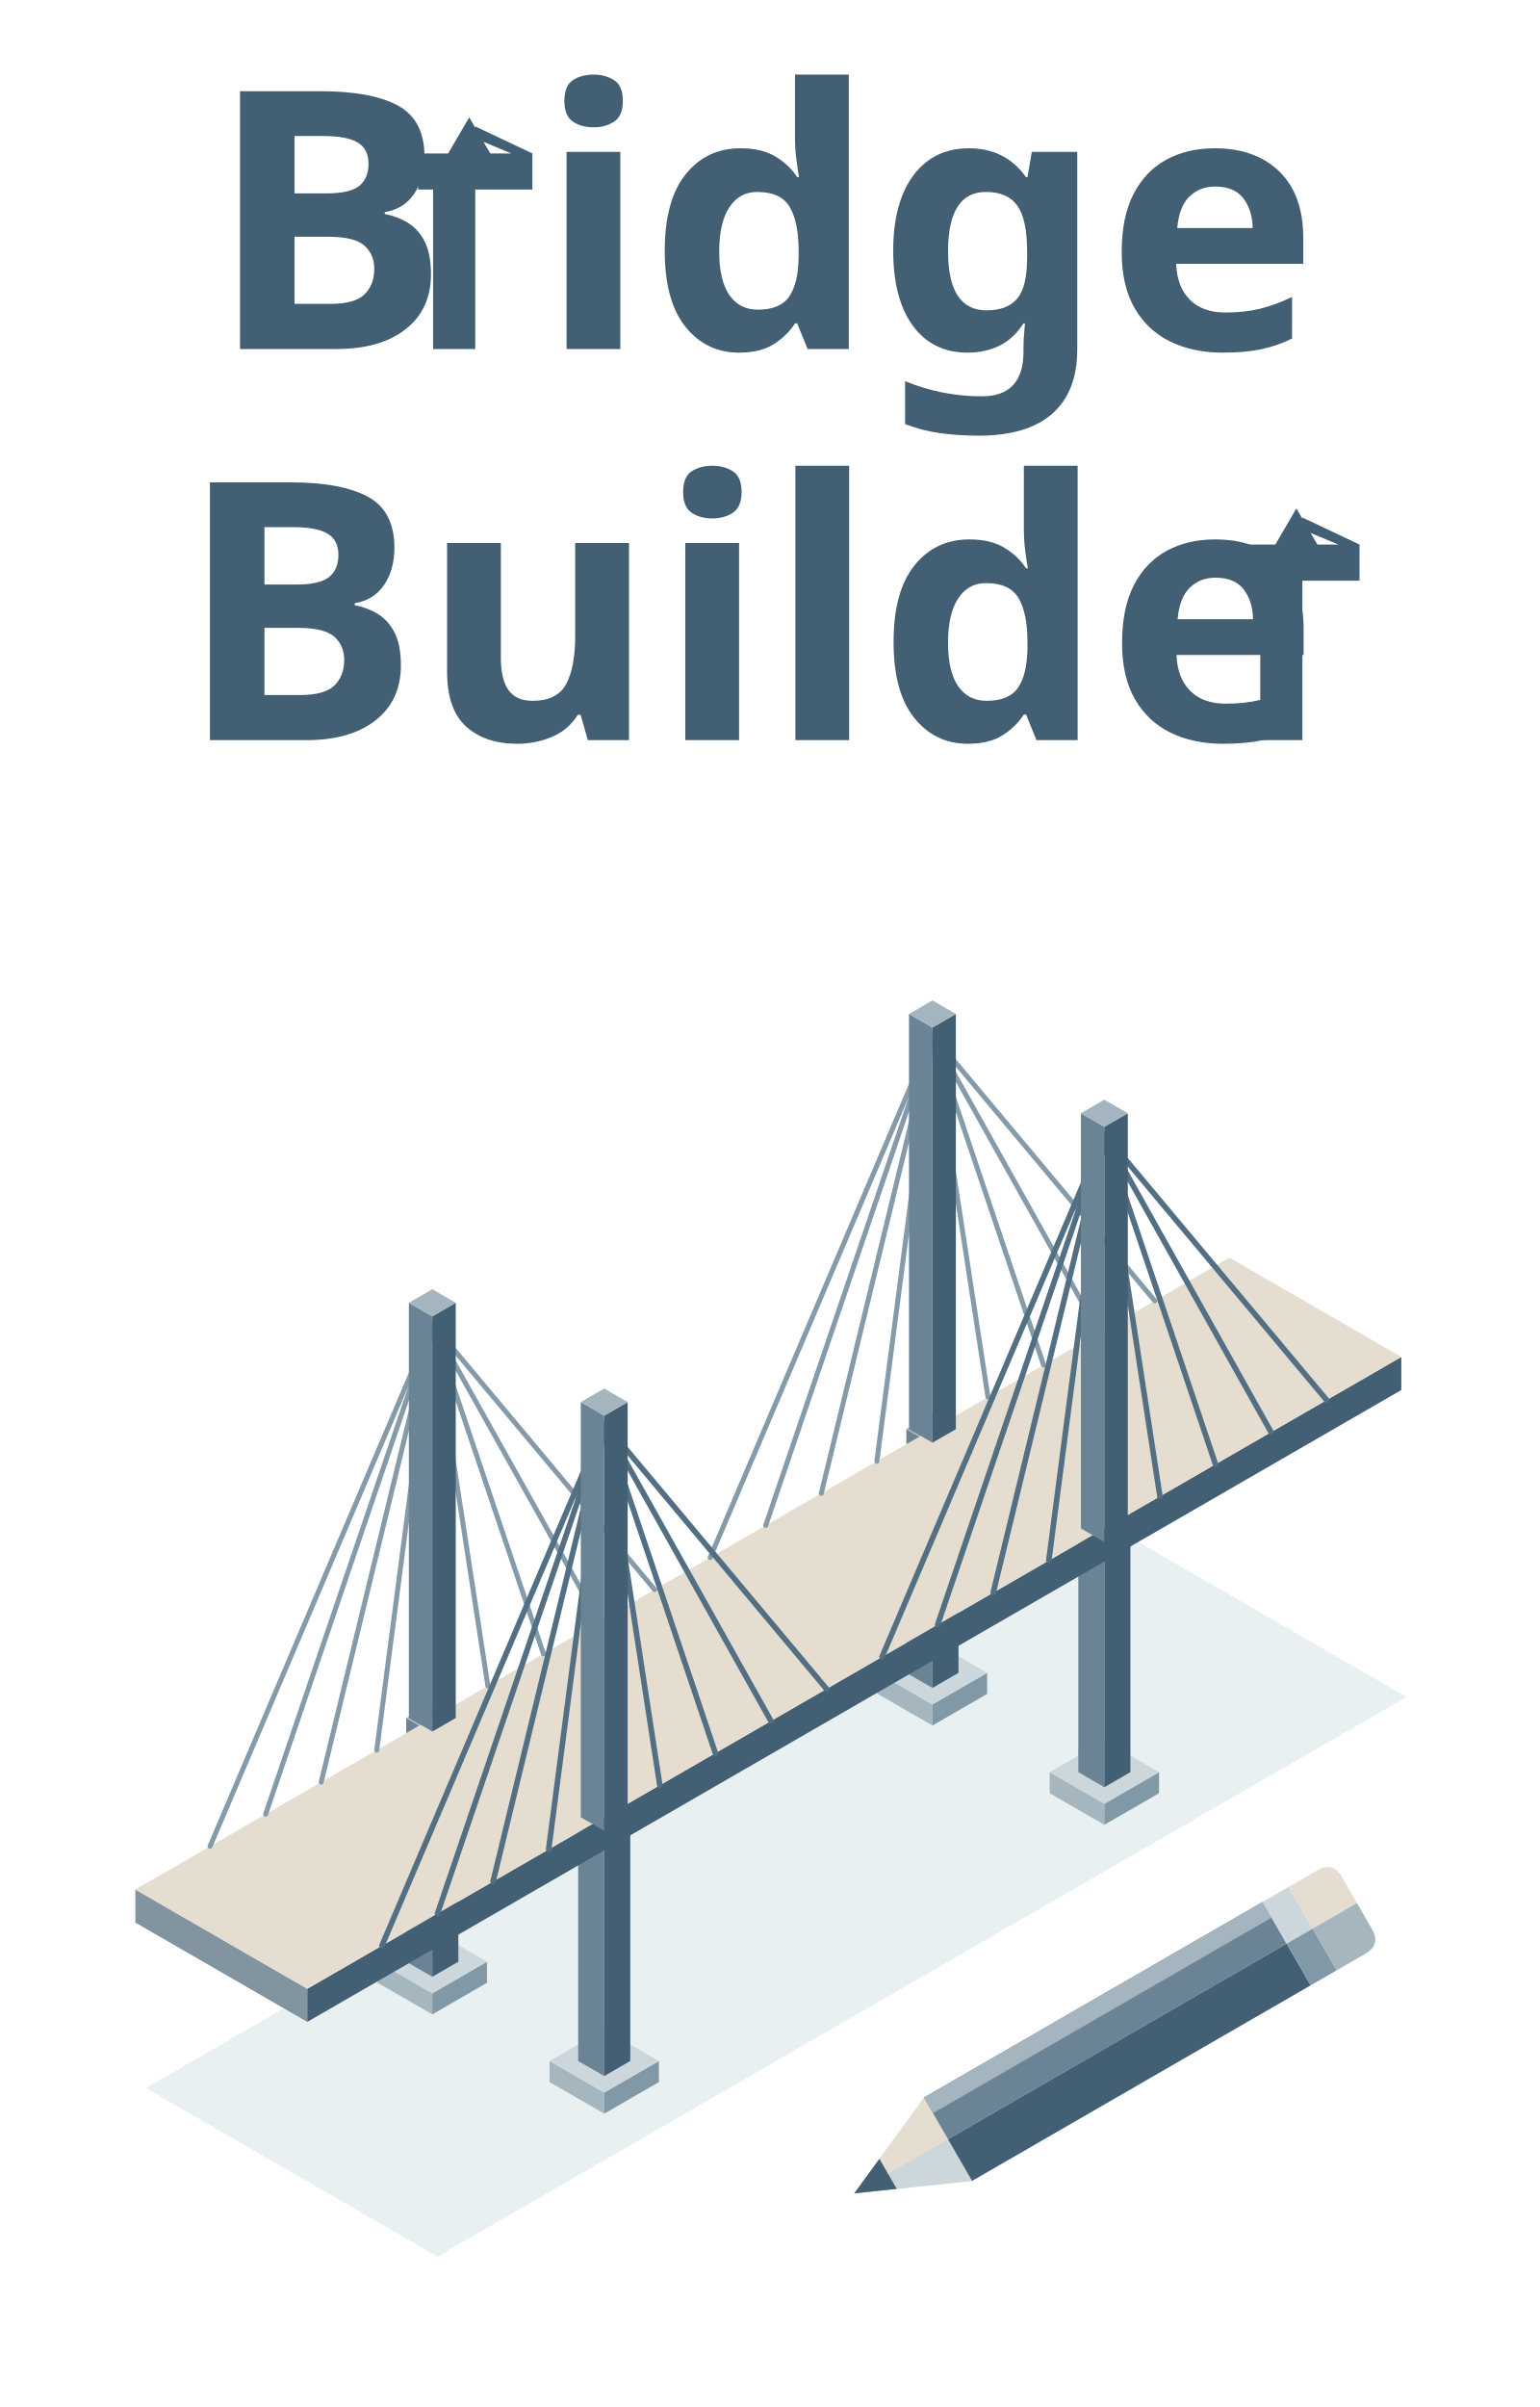
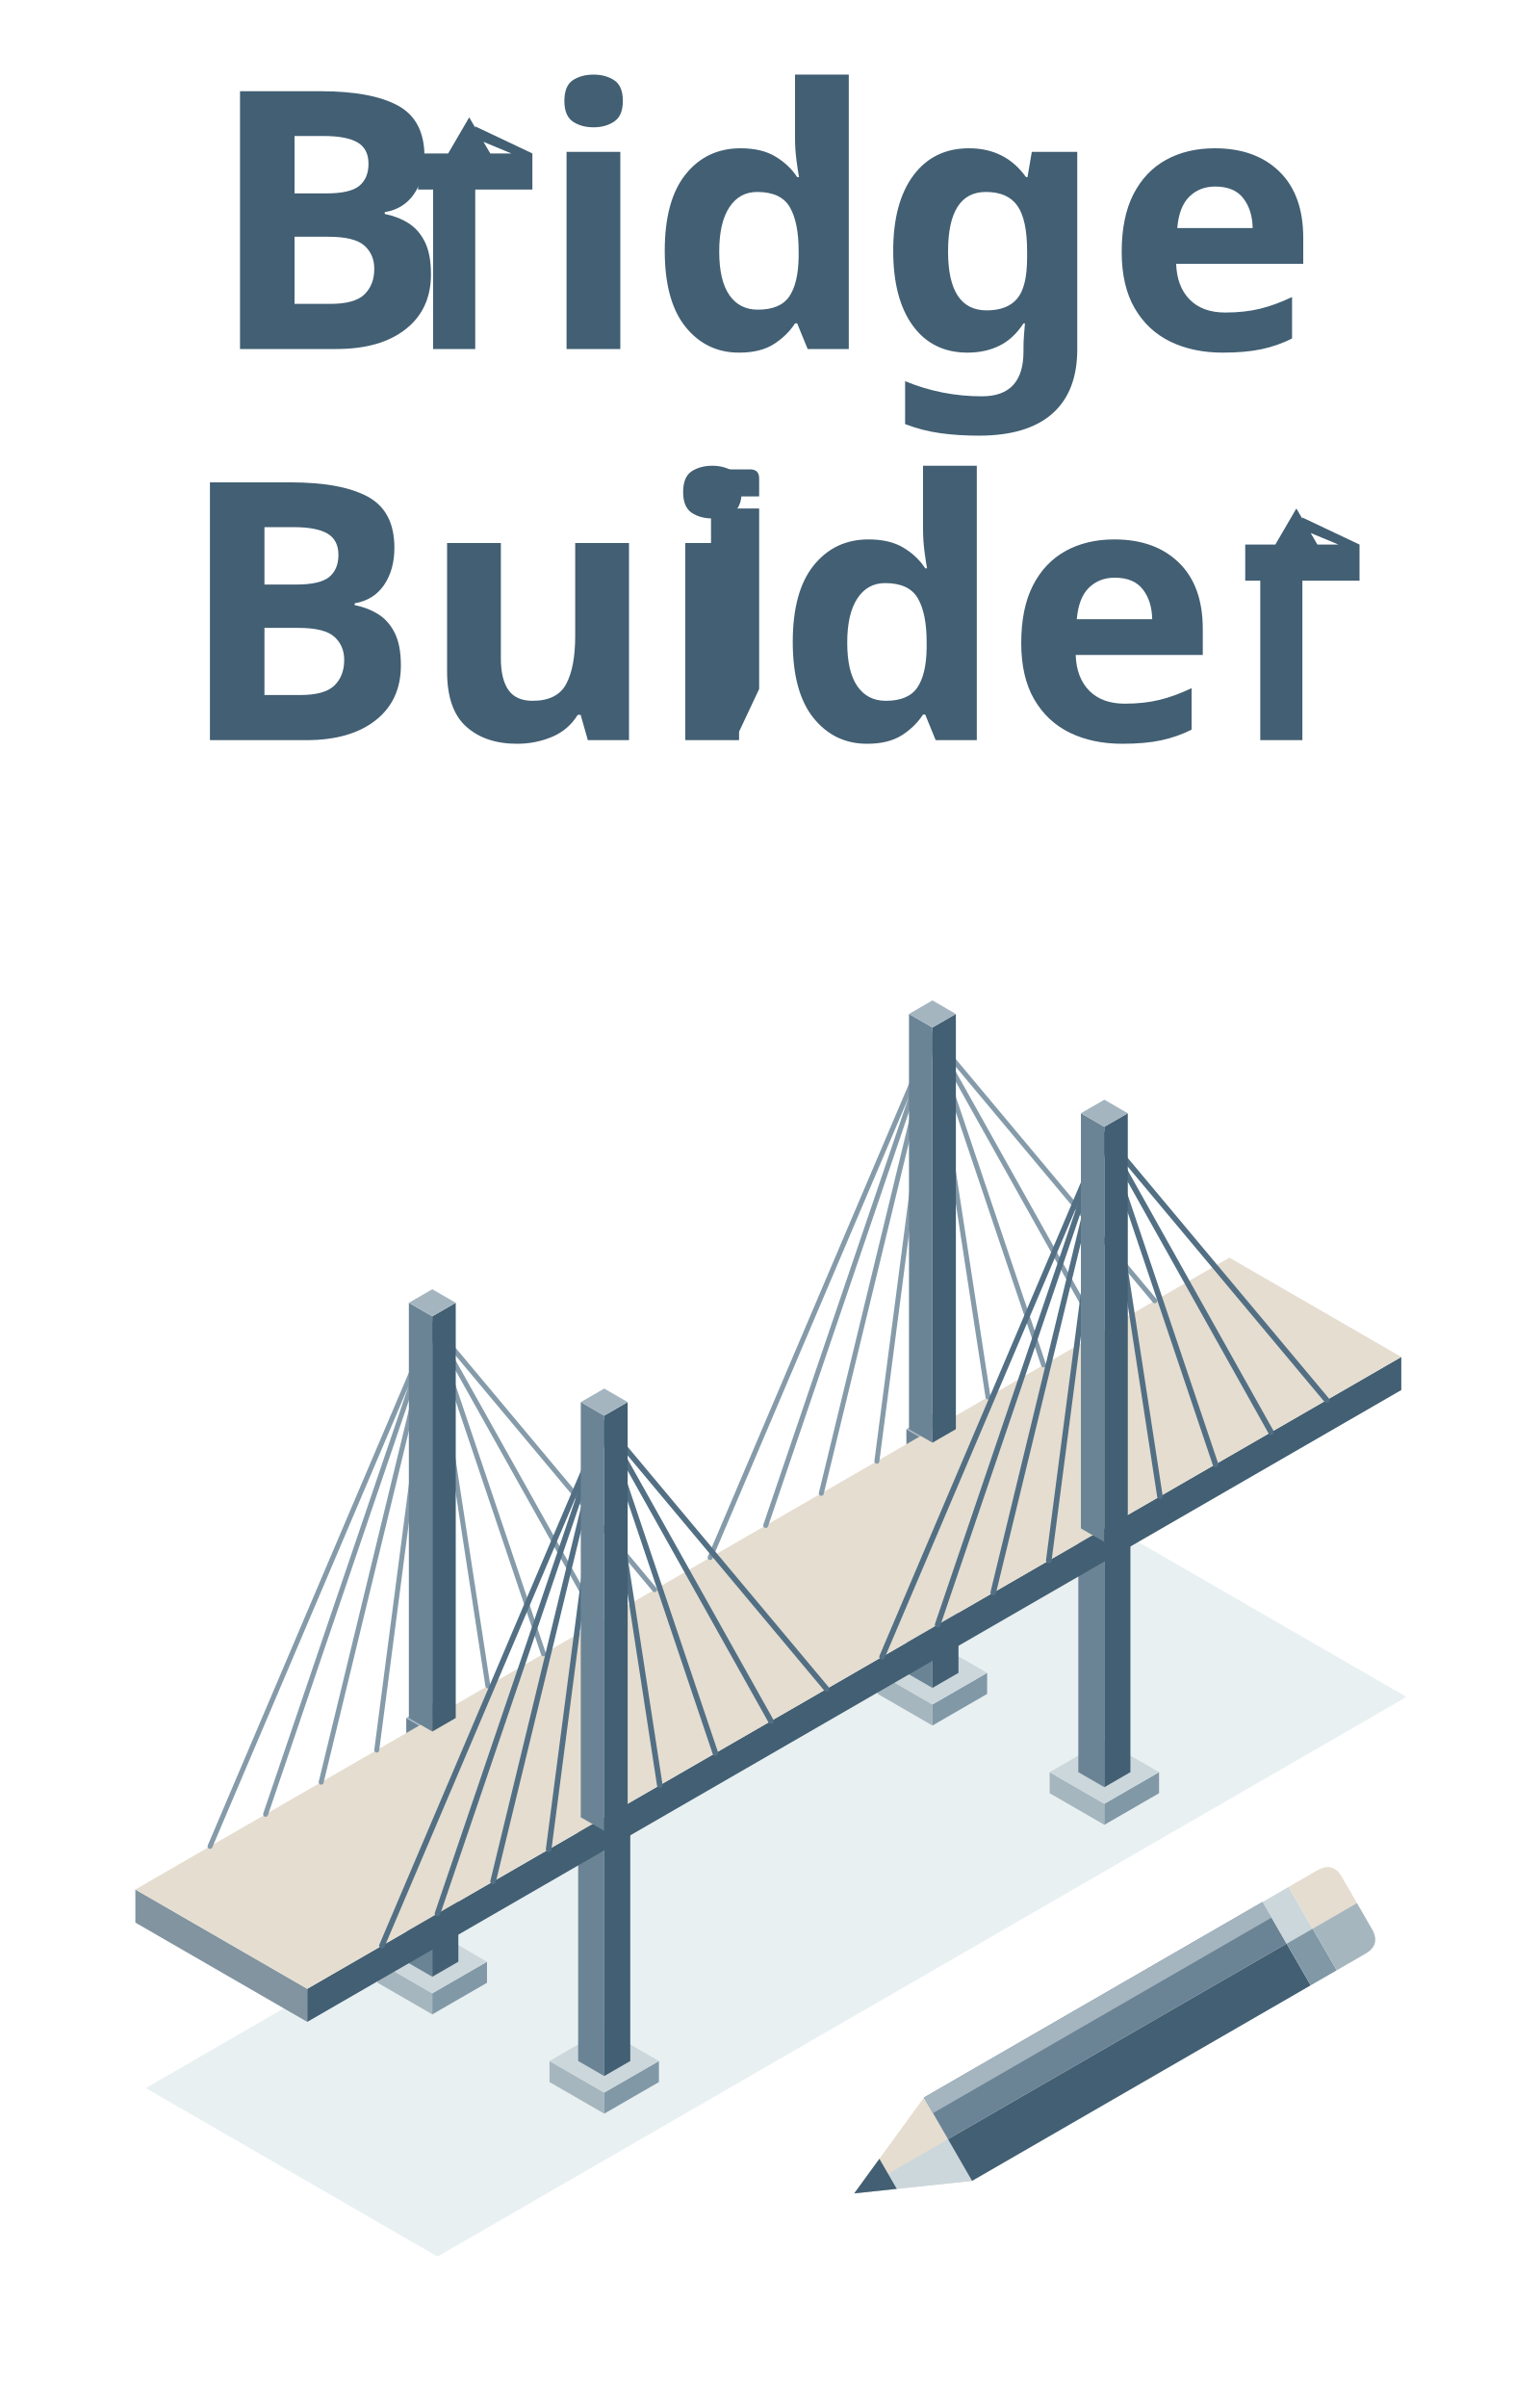
<svg xmlns="http://www.w3.org/2000/svg" width="512" height="800" viewBox="0 0 512 800" role="img" aria-labelledby="brand-title brand-desc">
  <defs>
    <g id="crane-r" fill="#425F73">
      <path d="M5 0V-65H19V0ZM0-65H38V-53H0ZM10-65 17-77 24-65ZM19-74 38-65H31L19-70Z" />
+     </g>
+     <g id="pencil-l" fill="#425F73">
+       <path d="M7-81V-87Q7-90 10-90H20Q23-90 23-87V-81Z M7-77H23V-17L15 0 7-17Z" />
    </g>
  </defs>
  <g id="wordmark" fill="#425F73" font-family="Century Gothic, sans-serif" font-size="120" font-weight="700" aria-label="Bridge Builder">
    <text x="69" y="116">B</text>
    <use href="#crane-r" x="139" y="116" />
    <text x="179" y="116">idge</text>
-     <text x="59" y="246">Builde</text>
+     <text x="59" y="246">Bui</text>
+     <use href="#pencil-l" x="229.391" y="246" />
+     <text x="258.16" y="246">de</text>
    <use href="#crane-r" x="414" y="246" />
  </g>
  <g id="original-icon" transform="translate(0 288)">
    <g id="water">
      <polygon points="48.464,406 370.626,220 467.62,276 145.459,462" fill="#E8F0F2" />
    </g>
    <g id="foundations-and-piers">
      <g id="pier-306-0">
        <polygon points="291.817,275 310.004,285.5 310.004,278.5 291.817,268" fill="#A6B6BE" />
        <polygon points="310.004,285.5 328.19,275 328.19,268 310.004,278.5" fill="#8198A6" />
        <polygon points="291.817,268 310.004,257.5 328.19,268 310.004,278.5" fill="#CCD7DC" />
        <polygon points="301.344,268 310.004,273 310.004,192 301.344,187" fill="#6B8495" />
        <polygon points="310.004,273 318.664,268 318.664,187 310.004,192" fill="#425F73" />
        <polygon points="301.344,187 310.004,182 318.664,187 310.004,192" fill="#A4B5C0" />
      </g>
      <g id="pier-306-66">
        <polygon points="348.975,308 367.161,318.5 367.161,311.5 348.975,301" fill="#A6B6BE" />
        <polygon points="367.161,318.5 385.348,308 385.348,301 367.161,311.5" fill="#8198A6" />
        <polygon points="348.975,301 367.161,290.5 385.348,301 367.161,311.5" fill="#CCD7DC" />
        <polygon points="358.501,301 367.161,306 367.161,225 358.501,220" fill="#6B8495" />
        <polygon points="367.161,306 375.822,301 375.822,220 367.161,225" fill="#425F73" />
        <polygon points="358.501,220 367.161,215 375.822,220 367.161,225" fill="#A4B5C0" />
      </g>
      <g id="pier-114-0">
        <polygon points="125.54,371 143.727,381.5 143.727,374.5 125.54,364" fill="#A6B6BE" />
        <polygon points="143.727,381.5 161.913,371 161.913,364 143.727,374.5" fill="#8198A6" />
        <polygon points="125.54,364 143.727,353.5 161.913,364 143.727,374.5" fill="#CCD7DC" />
        <polygon points="135.067,364 143.727,369 143.727,288 135.067,283" fill="#6B8495" />
        <polygon points="143.727,369 152.387,364 152.387,283 143.727,288" fill="#425F73" />
        <polygon points="135.067,283 143.727,278 152.387,283 143.727,288" fill="#A4B5C0" />
      </g>
      <g id="pier-114-66">
        <polygon points="182.698,404 200.885,414.5 200.885,407.5 182.698,397" fill="#A6B6BE" />
        <polygon points="200.885,414.5 219.071,404 219.071,397 200.885,407.5" fill="#8198A6" />
        <polygon points="182.698,397 200.885,386.5 219.071,397 200.885,407.5" fill="#CCD7DC" />
        <polygon points="192.224,397 200.885,402 200.885,321 192.224,316" fill="#6B8495" />
        <polygon points="200.885,402 209.545,397 209.545,316 200.885,321" fill="#425F73" />
        <polygon points="192.224,316 200.885,311 209.545,316 200.885,321" fill="#A4B5C0" />
      </g>
    </g>
    <g id="bridge-deck">
      <polygon points="45,351 102.158,384 102.158,373 45,340" fill="#8194A0" />
      <polygon points="102.158,384 465.888,174 465.888,163 102.158,373" fill="#425F73" />
      <polygon points="45,340 408.731,130 465.888,163 102.158,373" fill="#E5DDD0" />
    </g>
    <g id="far-stay-cables">
      <path d="M143.727,152 L69.826,325.667 M143.727,152 L88.301,315 M143.727,152 L106.776,304.333 M143.727,152 L125.252,293.667 M143.727,152 L162.202,272.333 M143.727,152 L180.677,261.667 M143.727,152 L199.153,251 M143.727,152 L217.628,240.333" fill="none" stroke="#859BAA" stroke-width="1.65" stroke-linecap="round" stroke-linejoin="round" />
      <path d="M310.004,56 L236.103,229.667 M310.004,56 L254.578,219 M310.004,56 L273.053,208.333 M310.004,56 L291.529,197.667 M310.004,56 L328.479,176.333 M310.004,56 L346.954,165.667 M310.004,56 L365.429,155 M310.004,56 L383.905,144.333" fill="none" stroke="#859BAA" stroke-width="1.65" stroke-linecap="round" stroke-linejoin="round" />
    </g>
    <g id="far-pylons">
      <polygon points="302.21,187 310.004,191.5 310.004,53.5 302.21,49" fill="#6B8495" />
      <polygon points="310.004,191.5 317.798,187 317.798,49 310.004,53.5" fill="#425F73" />
      <polygon points="302.21,49 310.004,44.5 317.798,49 310.004,53.5" fill="#A4B5C0" />
      <polygon points="135.933,283 143.727,287.5 143.727,149.5 135.933,145" fill="#6B8495" />
      <polygon points="143.727,287.5 151.521,283 151.521,145 143.727,149.5" fill="#425F73" />
      <polygon points="135.933,145 143.727,140.5 151.521,145 143.727,149.5" fill="#A4B5C0" />
    </g>
    <g id="near-stay-cables">
      <path d="M200.885,185 L126.984,358.667 M200.885,185 L145.459,348 M200.885,185 L163.934,337.333 M200.885,185 L182.409,326.667 M200.885,185 L219.36,305.333 M200.885,185 L237.835,294.667 M200.885,185 L256.31,284 M200.885,185 L274.785,273.333" fill="none" stroke="#526F84" stroke-width="1.85" stroke-linecap="round" stroke-linejoin="round" />
      <path d="M367.161,89 L293.261,262.667 M367.161,89 L311.736,252 M367.161,89 L330.211,241.333 M367.161,89 L348.686,230.667 M367.161,89 L385.637,209.333 M367.161,89 L404.112,198.667 M367.161,89 L422.587,188 M367.161,89 L441.062,177.333" fill="none" stroke="#526F84" stroke-width="1.85" stroke-linecap="round" stroke-linejoin="round" />
    </g>
    <g id="near-pylons">
      <polygon points="359.367,220 367.161,224.5 367.161,86.5 359.367,82" fill="#6B8495" />
      <polygon points="367.161,224.5 374.956,220 374.956,82 367.161,86.5" fill="#425F73" />
      <polygon points="359.367,82 367.161,77.5 374.956,82 367.161,86.5" fill="#A4B5C0" />
      <polygon points="193.09,316 200.885,320.5 200.885,182.5 193.09,178" fill="#6B8495" />
      <polygon points="200.885,320.5 208.679,316 208.679,178 200.885,182.5" fill="#425F73" />
      <polygon points="193.09,178 200.885,173.5 208.679,178 200.885,182.5" fill="#A4B5C0" />
    </g>
    <g id="edit-pencil" transform="translate(284 441) rotate(-30)">
      <path d="M0 0 36-16 36 16Z" fill="#E5DDD0" />
      <path d="M0 0 36 0 36 16Z" fill="#CCD7DC" />
      <path d="M0 0 13-5.778 13 5.778Z" fill="#425F73" />
      <path d="M36-16H166V0H36Z" fill="#6B8495" />
      <path d="M36 0H166V16H36Z" fill="#425F73" />
      <path d="M36-16H166V-10H36Z" fill="#A4B5C0" />
      <path d="M166-16H176V0H166Z" fill="#CCD7DC" />
      <path d="M166 0H176V16H166Z" fill="#8198A6" />
      <path d="M176-16H187Q193-16 193-10V0H176Z" fill="#E5DDD0" />
      <path d="M176 0H193V10Q193 16 187 16H176Z" fill="#A6B6BE" />
    </g>
  </g>
</svg>
